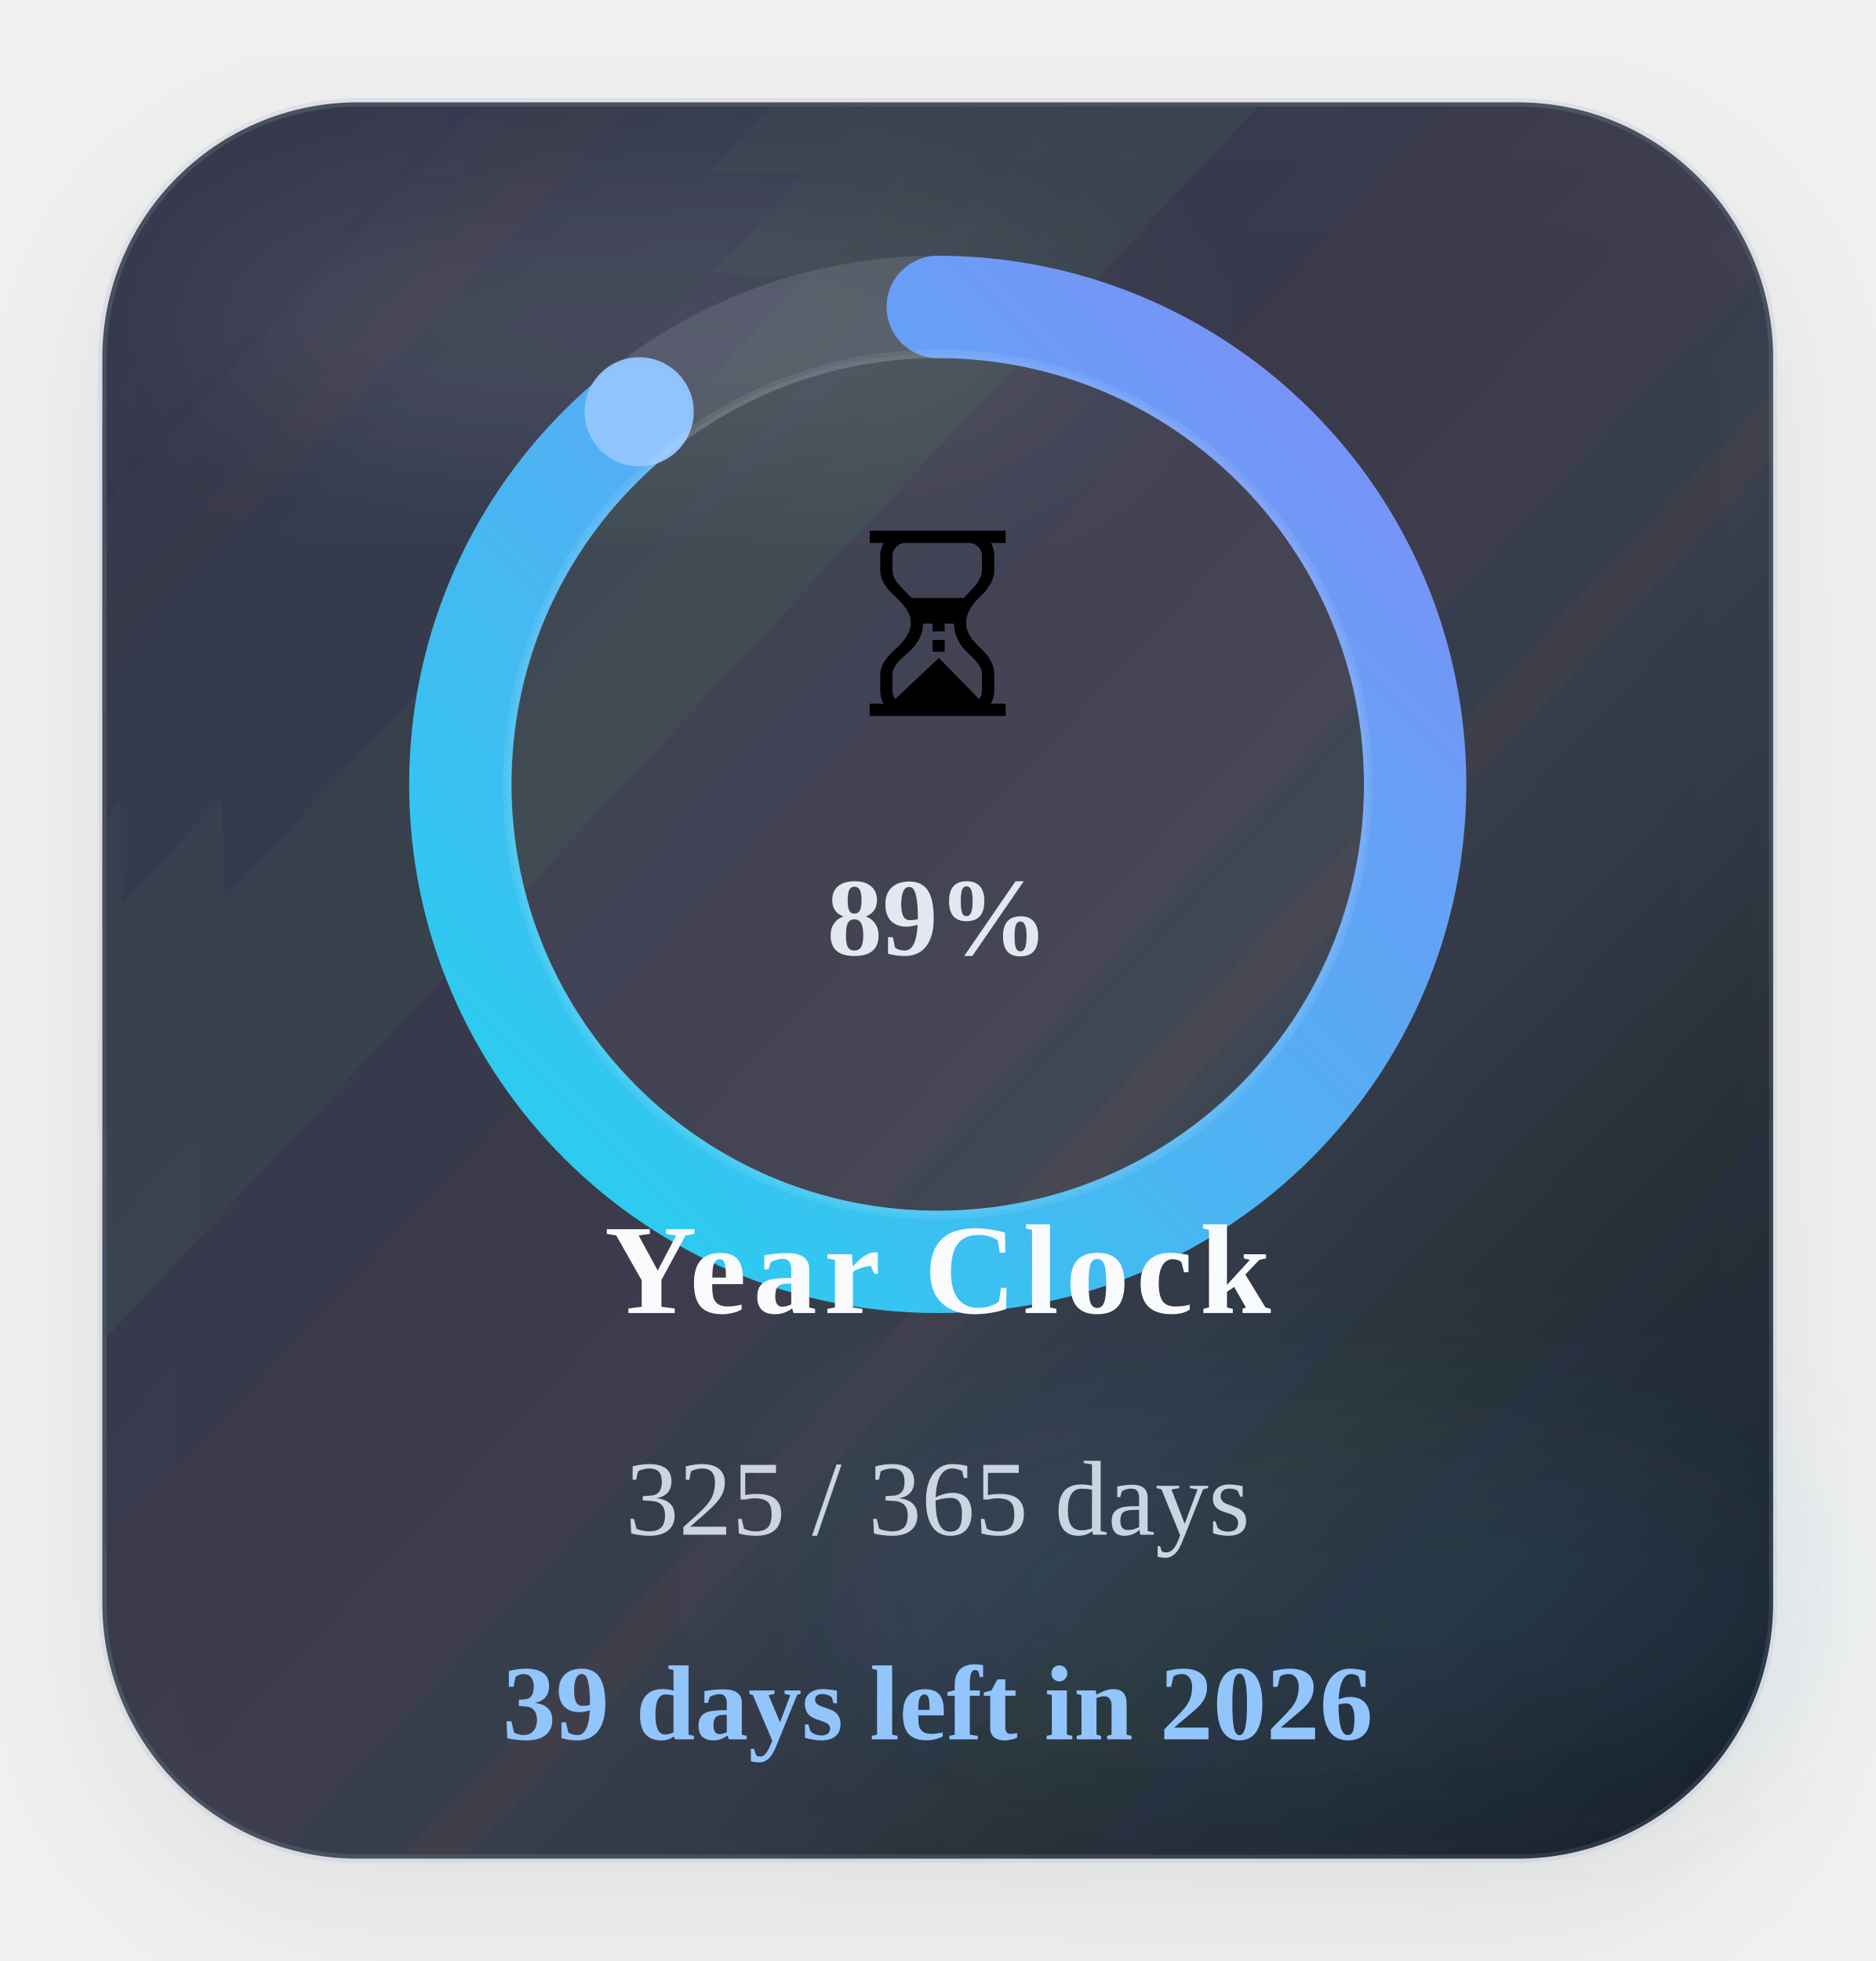
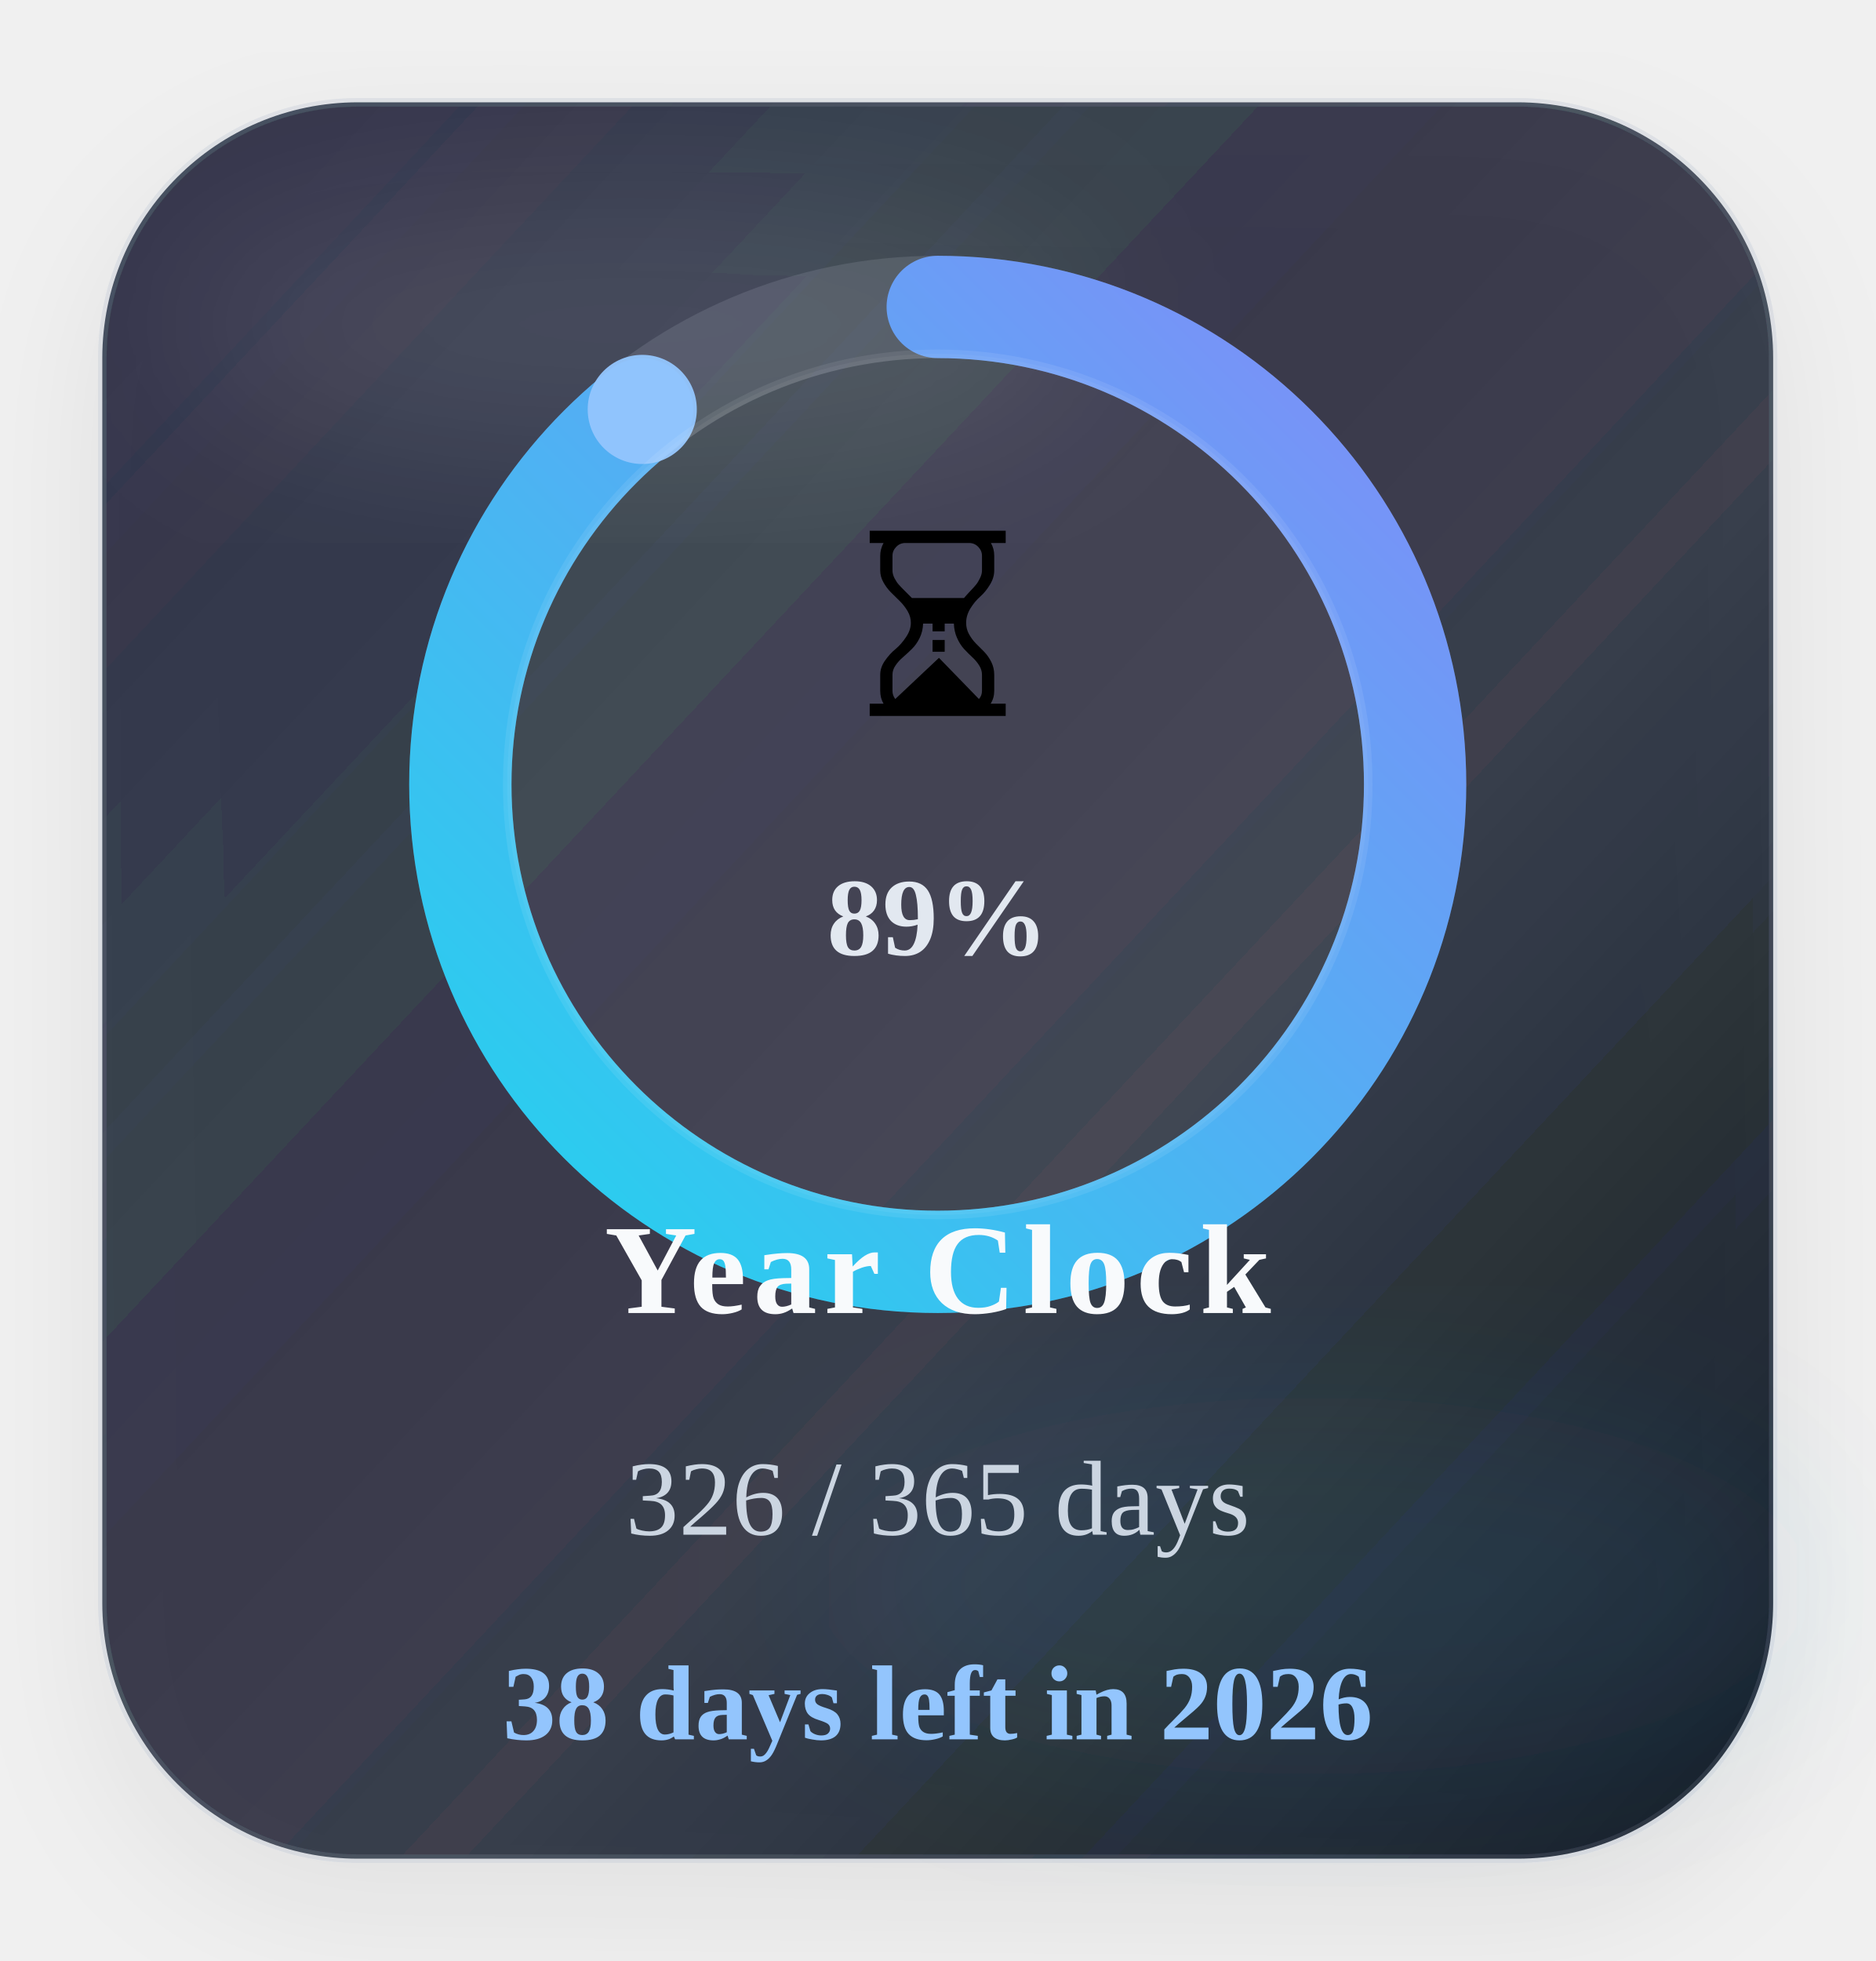
<svg xmlns="http://www.w3.org/2000/svg" width="220" height="230" viewBox="0 0 220 230" role="img" aria-label="Time progress for 2026">
  <defs>
    <linearGradient id="timeGradient" x1="0%" y1="0%" x2="100%" y2="100%">
      <stop offset="0%" stop-color="#22d3ee" />
      <stop offset="100%" stop-color="#818cf8" />
    </linearGradient>
    <linearGradient id="timeCard" x1="0%" y1="0%" x2="100%" y2="100%">
      <stop offset="0%" stop-color="#1c2537" stop-opacity="0.88" />
      <stop offset="60%" stop-color="#111827" stop-opacity="0.8" />
      <stop offset="100%" stop-color="#0b1220" stop-opacity="0.96" />
    </linearGradient>
    <filter id="timeShadow" x="-25%" y="-25%" width="150%" height="150%">
      <feDropShadow dx="0" dy="6" stdDeviation="8" flood-color="#020617" flood-opacity="0.08" />
    </filter>
    <filter id="timeBlur" x="-30%" y="-30%" width="160%" height="160%">
      <feGaussianBlur stdDeviation="10" />
    </filter>
  </defs>
  <rect x="12" y="12" width="196" height="206" rx="30" fill="url(#timeCard)" stroke="#94a3b8" stroke-opacity="0.18" filter="url(#timeShadow)" />
  <ellipse cx="74" cy="38" rx="54" ry="16" fill="#ffffff" fill-opacity="0.09" filter="url(#timeBlur)" />
  <ellipse cx="154" cy="186" rx="58" ry="22" fill="#38bdf8" fill-opacity="0.08" filter="url(#timeBlur)" />
  <circle class="ring-track" cx="110" cy="92" r="56" fill="none" stroke="#cbd5e1" stroke-opacity="0.14" stroke-width="12" />
-   <circle class="progress-ring" cx="110" cy="92" r="56" fill="none" stroke="url(#timeGradient)" stroke-width="12" stroke-linecap="round" stroke-dasharray="351.86" stroke-dashoffset="37.84" data-target-offset="37.84" data-ring-length="351.86" transform="rotate(-90 110 92)" />
-   <circle class="progress-endcap" cx="74.98" cy="48.30" r="6.4" fill="#93c5fd" fill-opacity="0.96" data-center-x="110" data-center-y="92" data-radius="56" data-target-angle="231.2882" />
+   <circle class="progress-ring" cx="110" cy="92" r="56" fill="none" stroke="url(#timeGradient)" stroke-width="12" stroke-linecap="round" stroke-dasharray="351.86" stroke-dashoffset="37.37" data-target-offset="37.37" data-ring-length="351.86" transform="rotate(-90 110 92)" />
+   <circle class="progress-endcap" cx="75.34" cy="48.02" r="6.4" fill="#93c5fd" fill-opacity="0.96" data-center-x="110" data-center-y="92" data-radius="56" data-target-angle="231.7609" />
  <circle class="ring-core" cx="110" cy="92" r="50.5" fill="#ffffff" fill-opacity="0.05" stroke="#ffffff" stroke-opacity="0.08" />
  <text class="progress-emoji" x="110" y="84" text-anchor="middle" font-size="30">⏳</text>
  <text class="progress-percent" x="110" y="112" text-anchor="middle" font-size="13" font-weight="700" fill="#e2e8f0">89%</text>
  <text class="progress-label" x="110" y="154" text-anchor="middle" font-size="15" font-weight="700" letter-spacing="0.8" fill="#f8fafc">Year Clock</text>
-   <text class="progress-value" x="110" y="180" text-anchor="middle" font-size="12.5" fill="#cbd5e1">325 / 365 days</text>
-   <text class="progress-status" data-status-state="remaining" x="110" y="204" text-anchor="middle" font-size="12.5" font-weight="700" fill="#93c5fd">39 days left in 2026</text>
+   <text class="progress-value" x="110" y="180" text-anchor="middle" font-size="12.5" fill="#cbd5e1">326 / 365 days</text>
+   <text class="progress-status" data-status-state="remaining" x="110" y="204" text-anchor="middle" font-size="12.5" font-weight="700" fill="#93c5fd">38 days left in 2026</text>
</svg>
